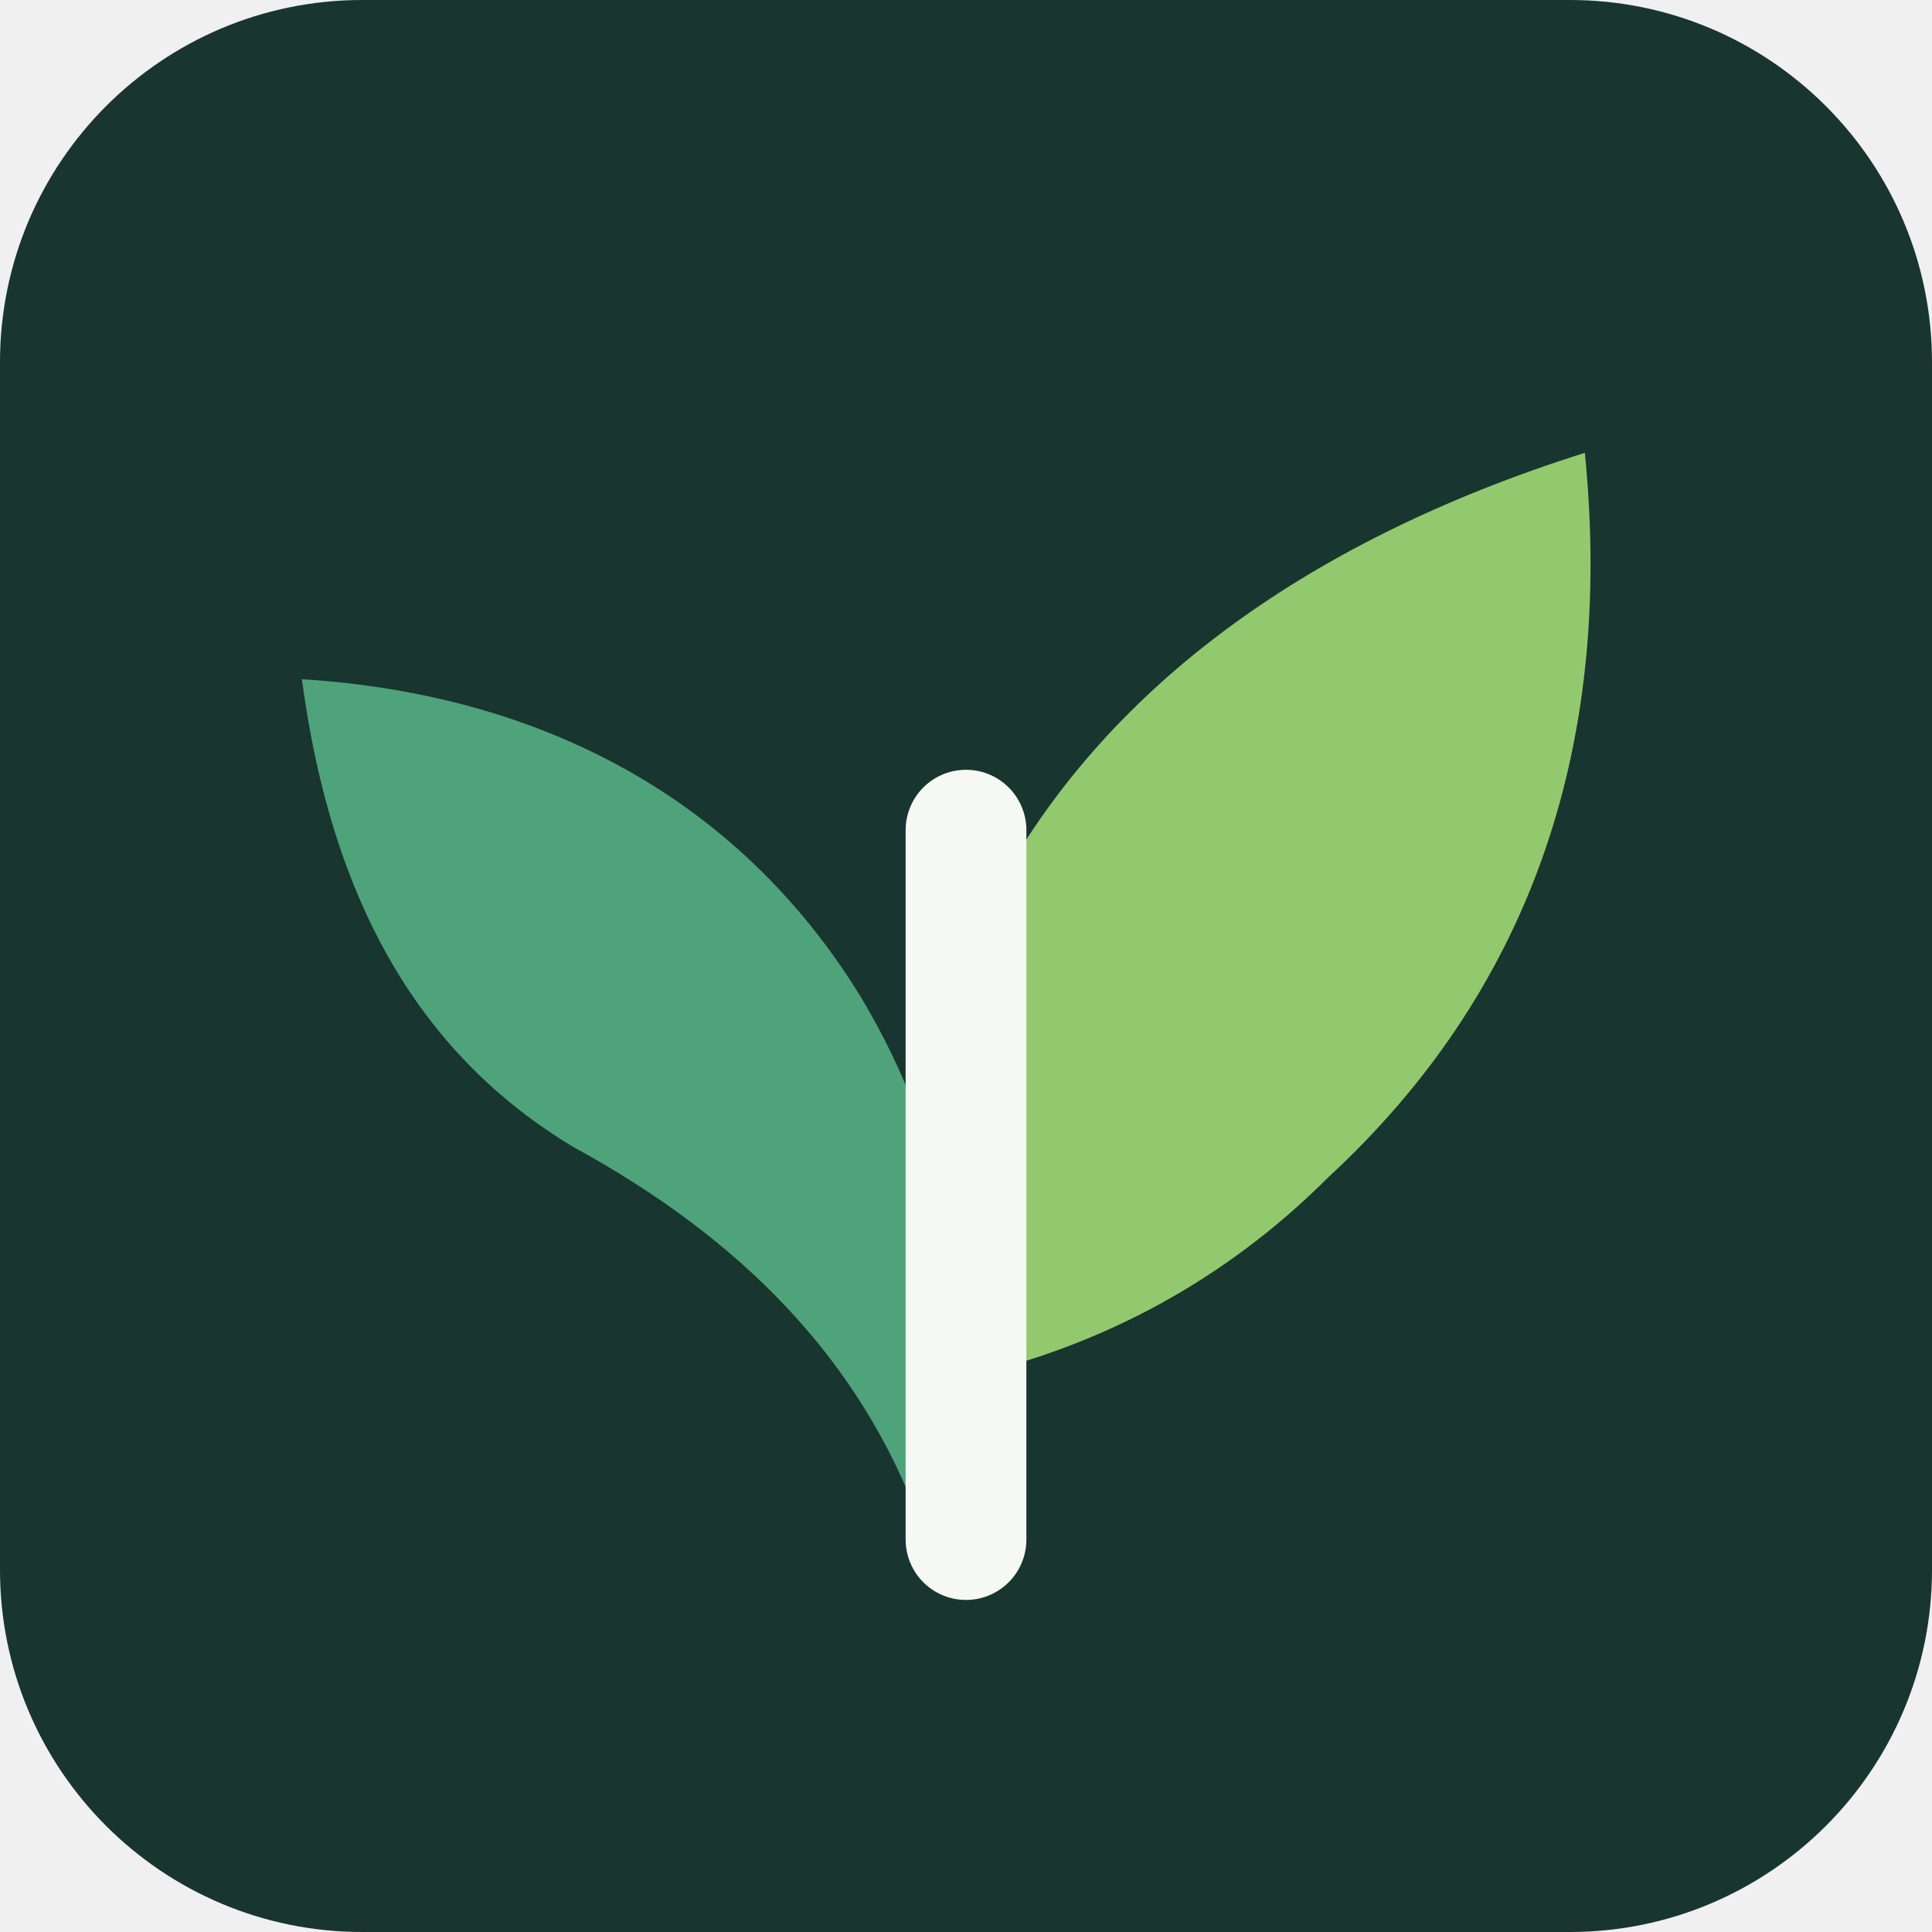
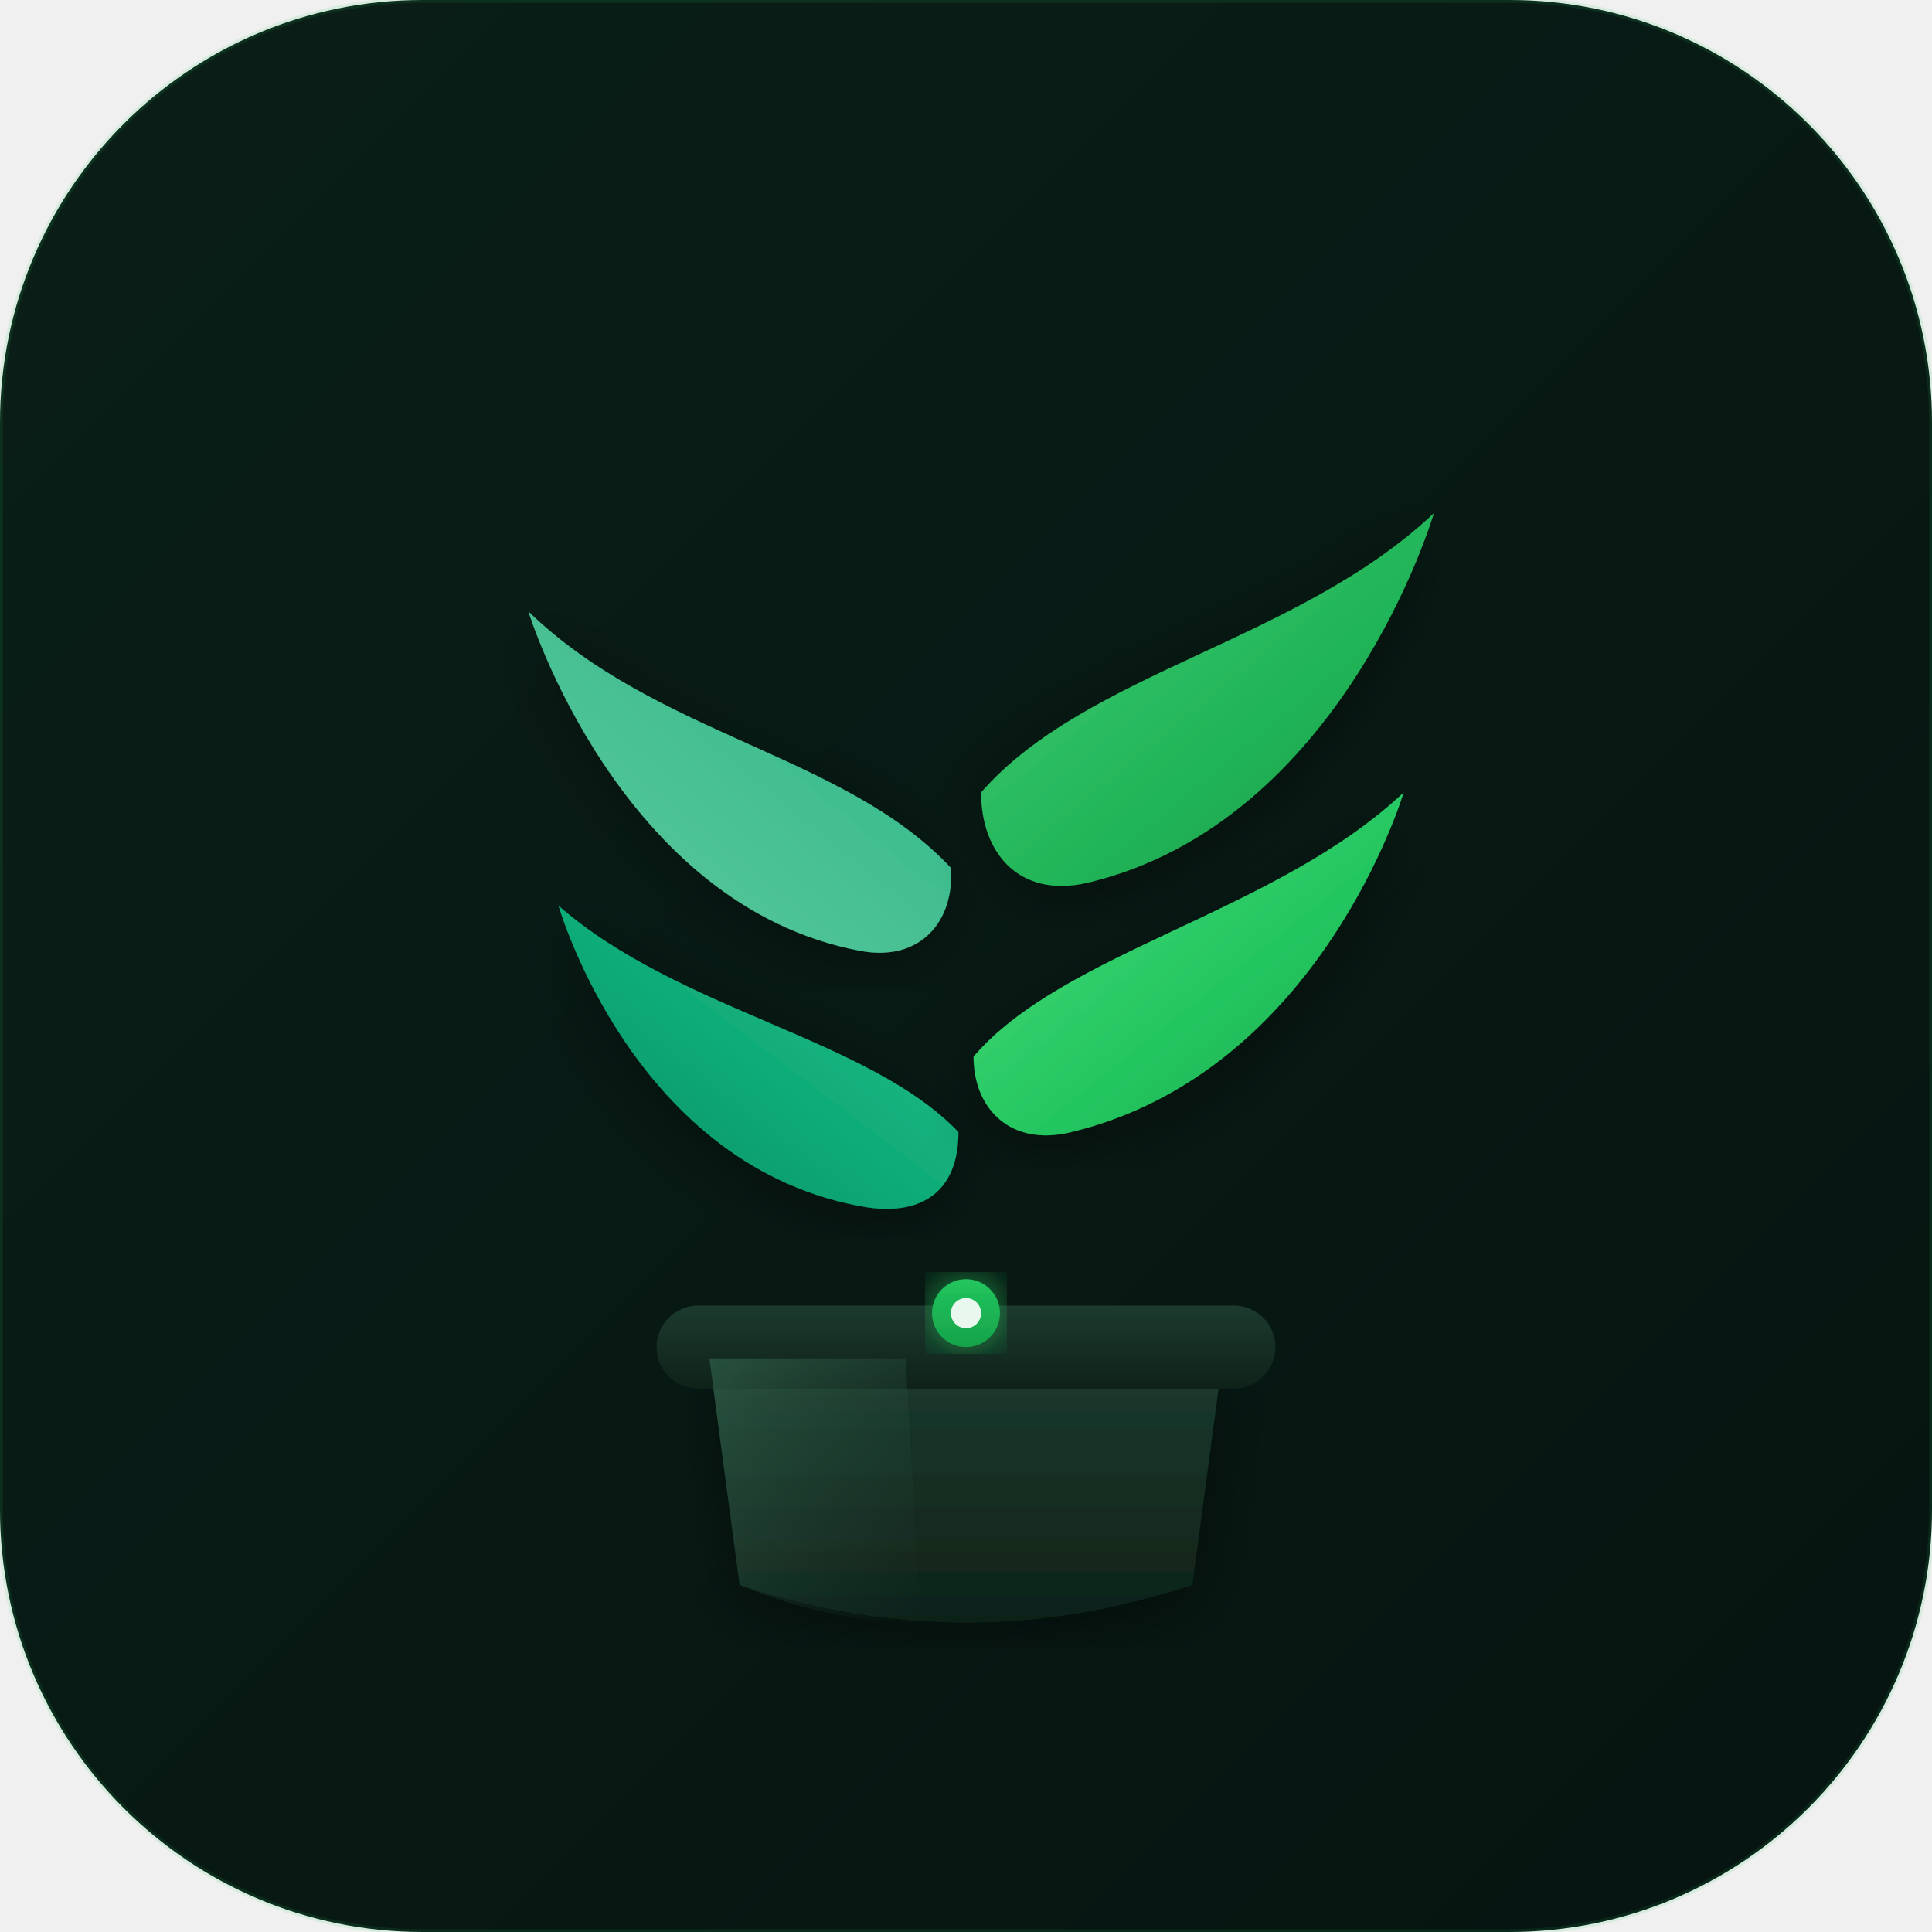
- <svg xmlns="http://www.w3.org/2000/svg" viewBox="0 0 128 128">
-   <rect width="128" height="128" rx="24" fill="#19352f" />
-   <path d="M65 101c-7-15-6-29 1-42 7-13 20-23 39-29 2 20-4 36-17 48-7 7-15 11-23 13v10Z" fill="#92c96f" />
-   <path d="M61 101c-4-11-12-19-23-25-10-6-16-16-18-31 16 1 29 8 37 21 6 10 8 21 4 35Z" fill="#4fa37a" />
-   <path d="M64 102V55" stroke="#f6f8f4" stroke-width="8" stroke-linecap="round" />
+ <svg xmlns="http://www.w3.org/2000/svg" viewBox="0 0 512 512">
+   <defs>
+     <linearGradient id="bg" x1="0%" y1="0%" x2="100%" y2="100%">
+       <stop offset="0%" stop-color="#0a1f18" />
+       <stop offset="100%" stop-color="#061410" />
+     </linearGradient>
+     <linearGradient id="leaf1" x1="0%" y1="0%" x2="100%" y2="100%">
+       <stop offset="0%" stop-color="#4ade80" />
+       <stop offset="60%" stop-color="#22c55e" />
+       <stop offset="100%" stop-color="#16a34a" />
+     </linearGradient>
+     <linearGradient id="leaf2" x1="100%" y1="0%" x2="0%" y2="100%">
+       <stop offset="0%" stop-color="#34d399" />
+       <stop offset="50%" stop-color="#10b981" />
+       <stop offset="100%" stop-color="#059669" />
+     </linearGradient>
+     <linearGradient id="leaf3" x1="0%" y1="100%" x2="100%" y2="0%">
+       <stop offset="0%" stop-color="#6ee7b7" />
+       <stop offset="100%" stop-color="#34d399" />
+     </linearGradient>
+     <linearGradient id="stem" x1="0%" y1="0%" x2="0%" y2="100%">
+       <stop offset="0%" stop-color="#4ade80" />
+       <stop offset="100%" stop-color="#16a34a" />
+     </linearGradient>
+     <linearGradient id="pot" x1="0%" y1="0%" x2="0%" y2="100%">
+       <stop offset="0%" stop-color="#1c3a2e" />
+       <stop offset="100%" stop-color="#0f2219" />
+     </linearGradient>
+     <linearGradient id="pot-shine" x1="0%" y1="0%" x2="100%" y2="100%">
+       <stop offset="0%" stop-color="#2d5a45" stop-opacity="0.8" />
+       <stop offset="100%" stop-color="#1c3a2e" stop-opacity="0" />
+     </linearGradient>
+     <linearGradient id="sensor" x1="0%" y1="0%" x2="0%" y2="100%">
+       <stop offset="0%" stop-color="#22c55e" />
+       <stop offset="100%" stop-color="#16a34a" />
+     </linearGradient>
+     <filter id="glow">
+       <feGaussianBlur stdDeviation="6" result="coloredBlur" />
+       <feMerge>
+         <feMergeNode in="coloredBlur" />
+         <feMergeNode in="SourceGraphic" />
+       </feMerge>
+     </filter>
+     <filter id="soft-shadow">
+       <feDropShadow dx="0" dy="4" stdDeviation="8" flood-color="#000000" flood-opacity="0.4" />
+     </filter>
+   </defs>
+   <rect width="512" height="512" rx="112" fill="url(#bg)" />
+   <rect width="512" height="512" rx="112" fill="none" stroke="#22c55e" stroke-width="1.5" stroke-opacity="0.12" />
+   <path d="M188 360 L196 420 Q256 440 316 420 L324 360 Z" fill="url(#pot)" filter="url(#soft-shadow)" />
+   <rect x="174" y="346" width="164" height="22" rx="11" fill="url(#pot)" />
+   <path d="M188 360 L196 420 Q220 430 244 430 L240 360 Z" fill="url(#pot-shine)" />
+   <line x1="256" y1="348" x2="256" y2="200" stroke="url(#stem)" stroke-width="10" stroke-linecap="round" />
+   <path d="M254 300 C230 275 180 268 148 240 C148 240 168 310 230 320 C244 322 254 316 254 300 Z" fill="url(#leaf2)" filter="url(#soft-shadow)" opacity="0.92" />
+   <path d="M258 280 C282 252 338 242 372 210 C372 210 350 284 284 300 C268 304 258 294 258 280 Z" fill="url(#leaf1)" filter="url(#soft-shadow)" />
+   <path d="M252 230 C224 200 174 195 140 162 C140 162 164 240 228 252 C244 255 253 244 252 230 Z" fill="url(#leaf3)" filter="url(#soft-shadow)" opacity="0.85" />
+   <path d="M260 210 C288 178 344 170 380 136 C380 136 356 218 288 234 C270 238 260 226 260 210 Z" fill="url(#leaf1)" filter="url(#soft-shadow)" opacity="0.9" />
+   <circle cx="256" cy="348" r="9" fill="url(#sensor)" filter="url(#glow)" />
+   <circle cx="256" cy="348" r="4" fill="#ffffff" opacity="0.9" />
</svg>
